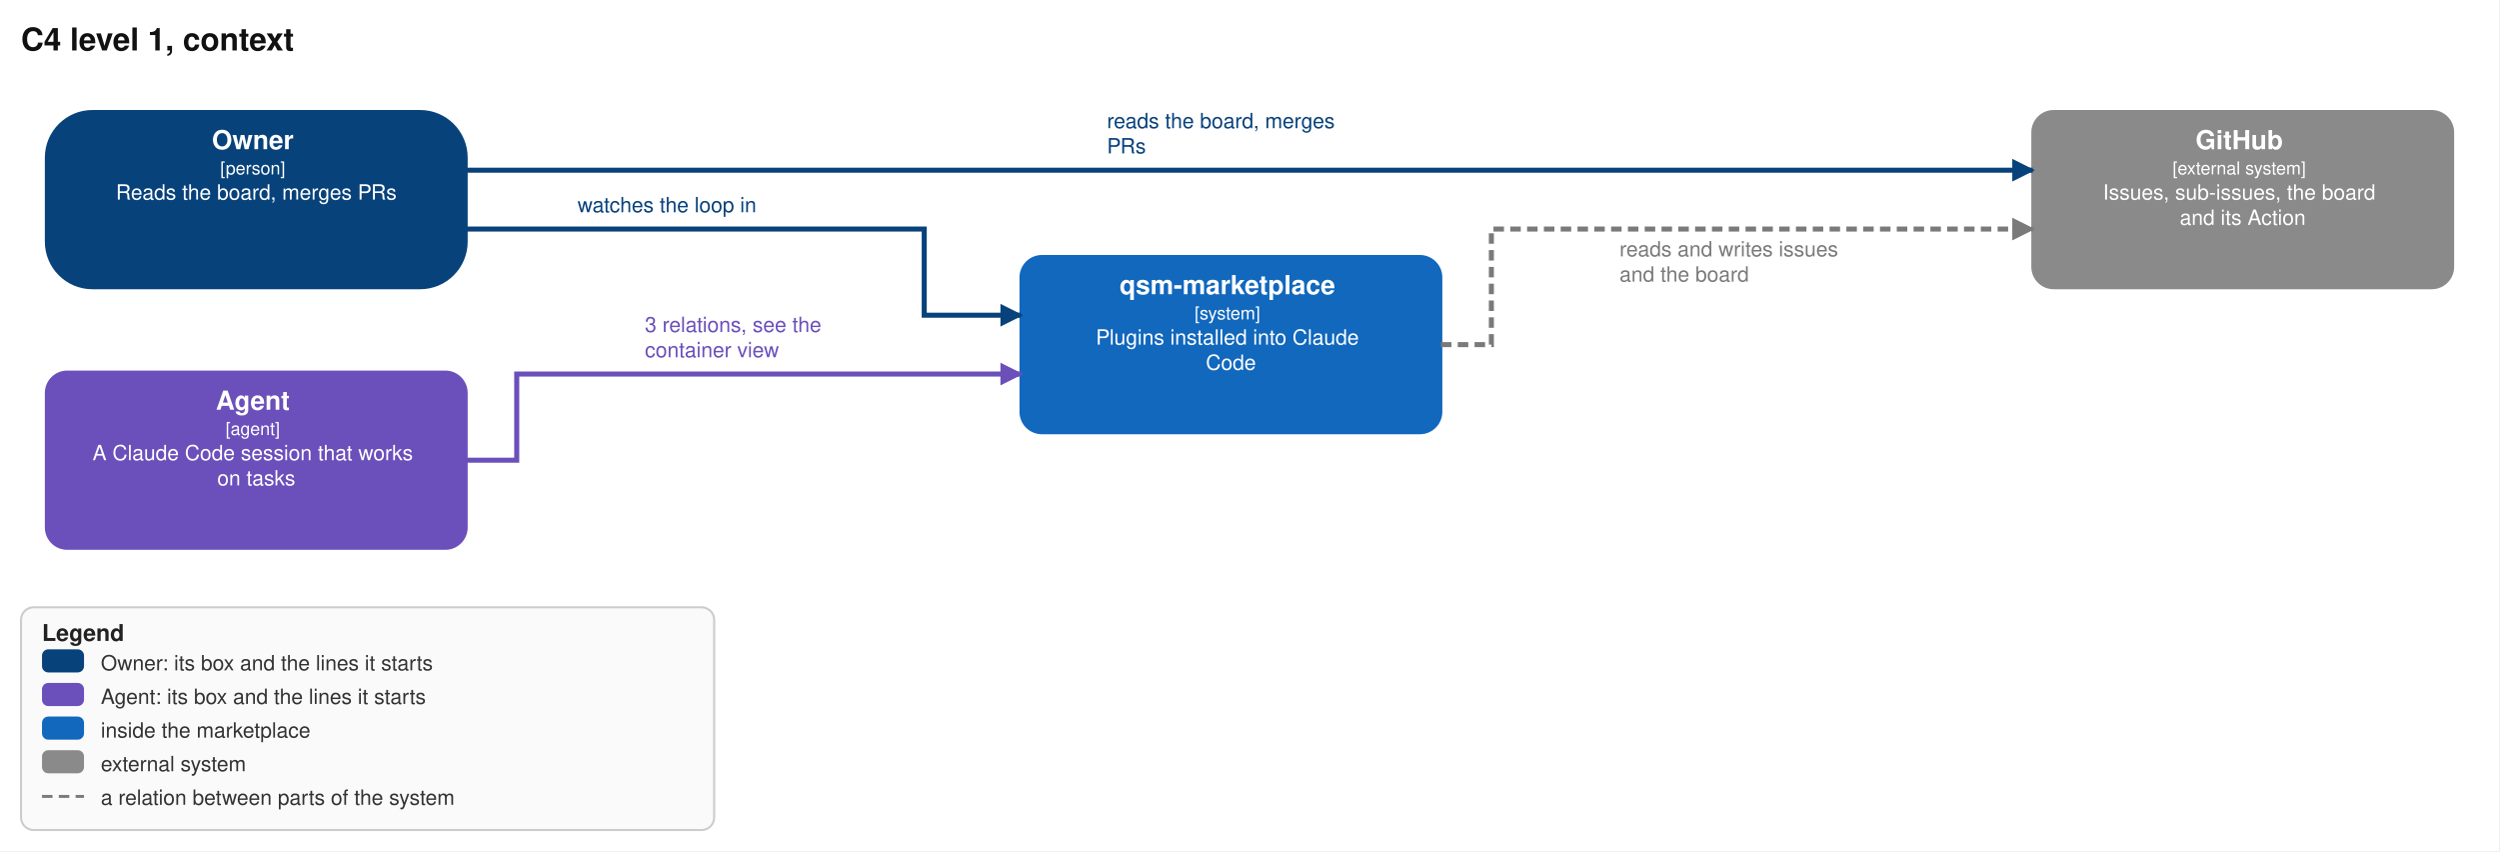
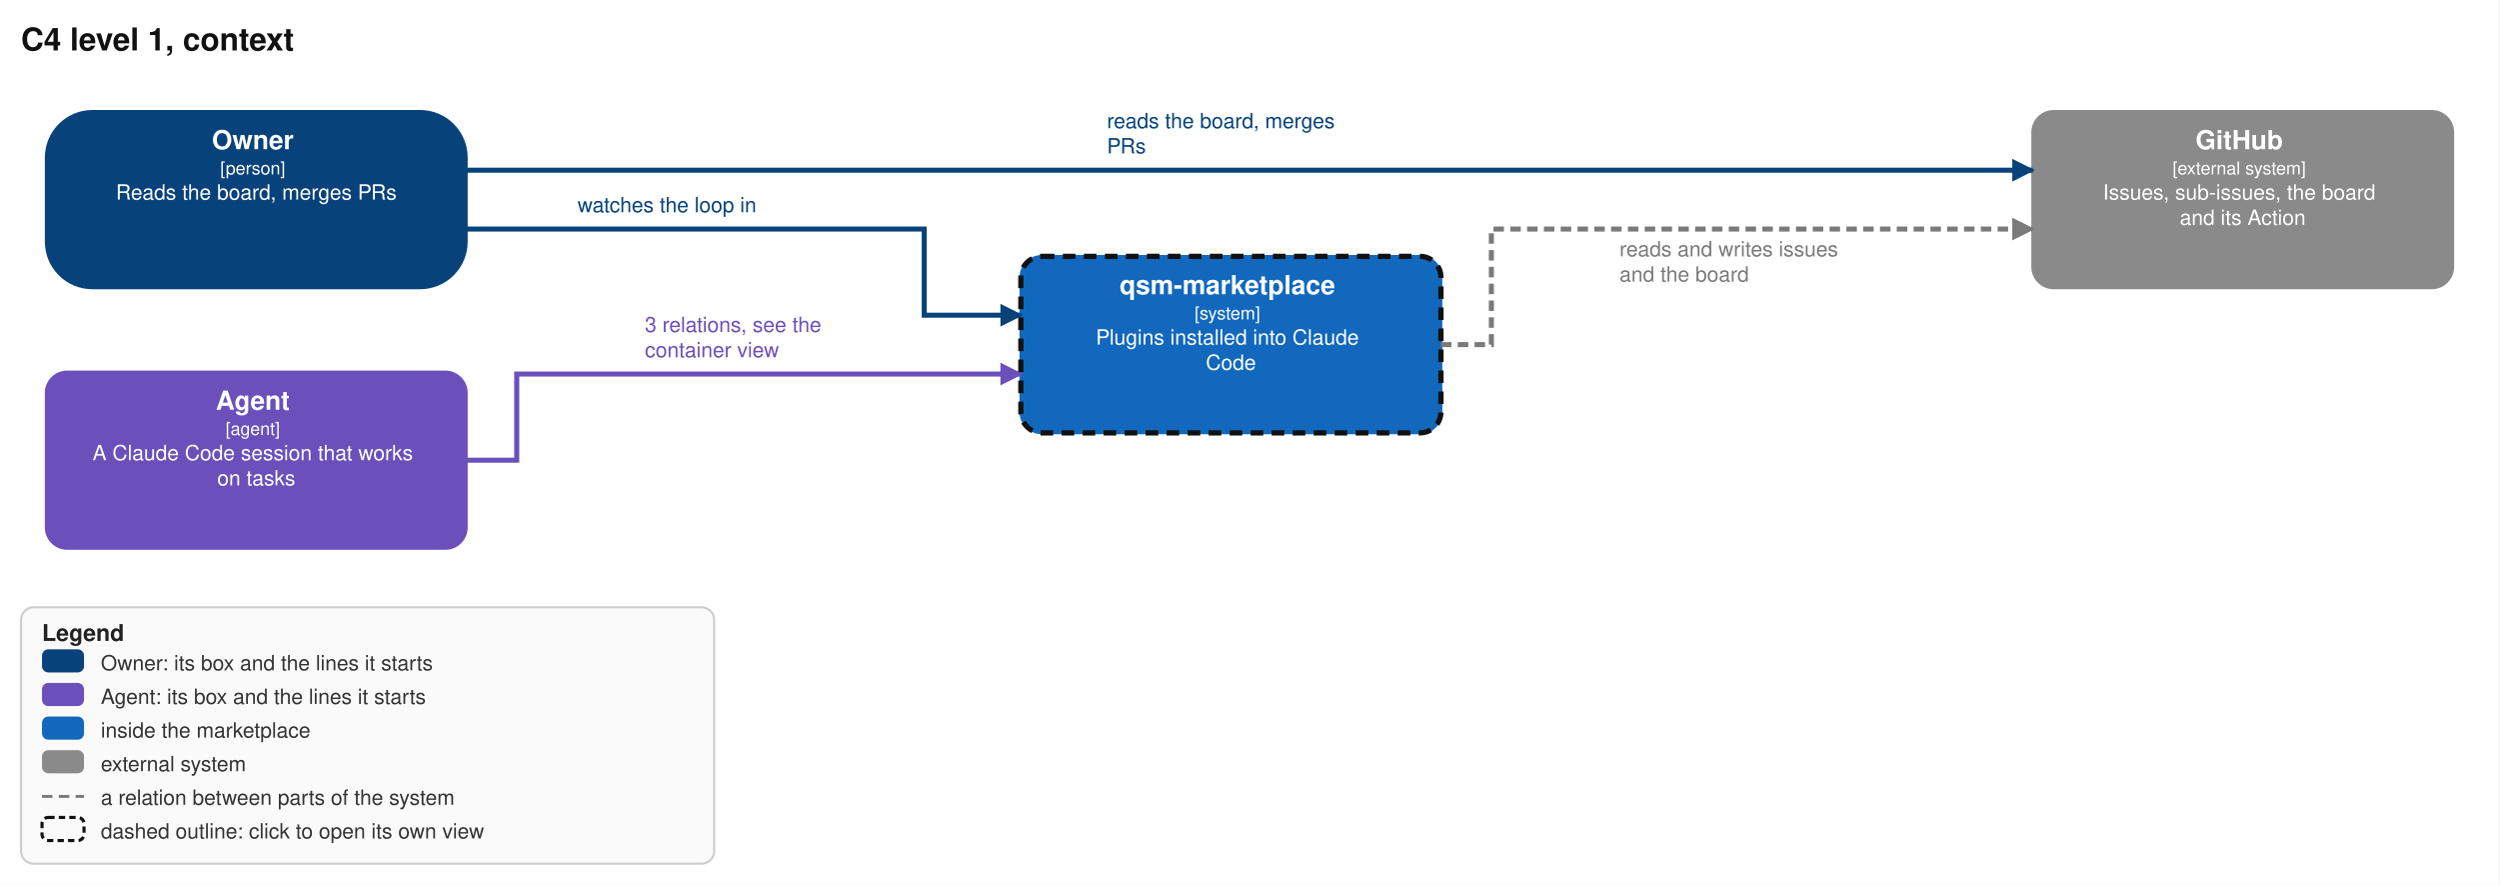
- <svg xmlns="http://www.w3.org/2000/svg" content="&lt;mxfile host=&quot;qsm-models&quot;&gt;&lt;diagram name=&quot;context&quot; id=&quot;context&quot;&gt;&lt;mxGraphModel grid=&quot;1&quot; gridSize=&quot;10&quot; page=&quot;0&quot;&gt;&lt;root&gt;&lt;mxCell id=&quot;0&quot;/&gt;&lt;mxCell id=&quot;1&quot; parent=&quot;0&quot;/&gt;&lt;object id=&quot;c2&quot; label=&quot;&amp;lt;b&amp;gt;%c4Name%&amp;lt;/b&amp;gt;&amp;lt;div&amp;gt;[%c4Type%%c4TechnologySep%%c4Technology%]&amp;lt;/div&amp;gt;&amp;lt;div style=&amp;quot;font-size:11px&amp;quot;&amp;gt;%c4Description%&amp;lt;/div&amp;gt;&quot; placeholders=&quot;1&quot; c4Type=&quot;Person&quot; c4Name=&quot;Owner&quot; c4Technology=&quot;&quot; c4TechnologySep=&quot;&quot; c4Description=&quot;Reads the board, merges PRs&quot; c4Id=&quot;owner&quot; c4Tags=&quot;&quot; c4Colour=&quot;navy&quot;&gt;&lt;mxCell style=&quot;rounded=1;whiteSpace=wrap;html=1;arcSize=26;fillColor=#08427b;strokeColor=#08427b;fontColor=#ffffff;metaEdit=1;resizable=1;&quot; vertex=&quot;1&quot; parent=&quot;1&quot;&gt;&lt;mxGeometry x=&quot;12&quot; y=&quot;13&quot; width=&quot;200&quot; height=&quot;84&quot; as=&quot;geometry&quot;/&gt;&lt;/mxCell&gt;&lt;/object&gt;&lt;object id=&quot;c3&quot; label=&quot;&amp;lt;b&amp;gt;%c4Name%&amp;lt;/b&amp;gt;&amp;lt;div&amp;gt;[%c4Type%%c4TechnologySep%%c4Technology%]&amp;lt;/div&amp;gt;&amp;lt;div style=&amp;quot;font-size:11px&amp;quot;&amp;gt;%c4Description%&amp;lt;/div&amp;gt;&quot; placeholders=&quot;1&quot; c4Type=&quot;Software System&quot; c4Name=&quot;Agent&quot; c4Technology=&quot;&quot; c4TechnologySep=&quot;&quot; c4Description=&quot;A Claude Code session that works on tasks&quot; c4Id=&quot;agent&quot; c4Tags=&quot;agent&quot; c4Colour=&quot;purple&quot;&gt;&lt;mxCell style=&quot;rounded=1;whiteSpace=wrap;html=1;arcSize=10;fillColor=#6b4fbb;strokeColor=#6b4fbb;fontColor=#ffffff;metaEdit=1;resizable=1;&quot; vertex=&quot;1&quot; parent=&quot;1&quot;&gt;&lt;mxGeometry x=&quot;12&quot; y=&quot;137&quot; width=&quot;200&quot; height=&quot;84&quot; as=&quot;geometry&quot;/&gt;&lt;/mxCell&gt;&lt;/object&gt;&lt;object id=&quot;c4&quot; label=&quot;&amp;lt;b&amp;gt;%c4Name%&amp;lt;/b&amp;gt;&amp;lt;div&amp;gt;[%c4Type%%c4TechnologySep%%c4Technology%]&amp;lt;/div&amp;gt;&amp;lt;div style=&amp;quot;font-size:11px&amp;quot;&amp;gt;%c4Description%&amp;lt;/div&amp;gt;&quot; placeholders=&quot;1&quot; c4Type=&quot;Software System&quot; c4Name=&quot;GitHub&quot; c4Technology=&quot;&quot; c4TechnologySep=&quot;&quot; c4Description=&quot;Issues, sub-issues, the board and its Action&quot; c4Id=&quot;github&quot; c4Tags=&quot;external&quot;&gt;&lt;mxCell style=&quot;rounded=1;whiteSpace=wrap;html=1;arcSize=10;fillColor=#8a8a8a;strokeColor=#8a8a8a;fontColor=#ffffff;metaEdit=1;resizable=1;&quot; vertex=&quot;1&quot; parent=&quot;1&quot;&gt;&lt;mxGeometry x=&quot;957.7&quot; y=&quot;13&quot; width=&quot;200&quot; height=&quot;84&quot; as=&quot;geometry&quot;/&gt;&lt;/mxCell&gt;&lt;/object&gt;&lt;object id=&quot;c5&quot; label=&quot;&amp;lt;b&amp;gt;%c4Name%&amp;lt;/b&amp;gt;&amp;lt;div&amp;gt;[%c4Type%%c4TechnologySep%%c4Technology%]&amp;lt;/div&amp;gt;&amp;lt;div style=&amp;quot;font-size:11px&amp;quot;&amp;gt;%c4Description%&amp;lt;/div&amp;gt;&quot; placeholders=&quot;1&quot; c4Type=&quot;Software System&quot; c4Name=&quot;qsm-marketplace&quot; c4Technology=&quot;&quot; c4TechnologySep=&quot;&quot; c4Description=&quot;Plugins installed into Claude Code&quot; c4Id=&quot;mp&quot; c4Tags=&quot;&quot;&gt;&lt;mxCell style=&quot;rounded=1;whiteSpace=wrap;html=1;arcSize=10;fillColor=#1168bd;strokeColor=#1168bd;fontColor=#ffffff;metaEdit=1;resizable=1;&quot; vertex=&quot;1&quot; parent=&quot;1&quot;&gt;&lt;mxGeometry x=&quot;476&quot; y=&quot;82&quot; width=&quot;200&quot; height=&quot;84&quot; as=&quot;geometry&quot;/&gt;&lt;/mxCell&gt;&lt;/object&gt;&lt;object id=&quot;c6&quot; label=&quot;%c4Description%&quot; placeholders=&quot;1&quot; c4Type=&quot;Relationship&quot; c4Description=&quot;reads the board, merges PRs&quot;&gt;&lt;mxCell style=&quot;edgeStyle=orthogonalEdgeStyle;rounded=1;endArrow=blockThin;endFill=1;html=1;fontSize=10;strokeColor=#08427b;fontColor=#08427b;strokeWidth=2.4;metaEdit=1;&quot; edge=&quot;1&quot; parent=&quot;1&quot; source=&quot;c2&quot; target=&quot;c4&quot;&gt;&lt;mxGeometry relative=&quot;1&quot; as=&quot;geometry&quot;&gt;&lt;Array as=&quot;points&quot;&gt;&lt;/Array&gt;&lt;/mxGeometry&gt;&lt;/mxCell&gt;&lt;/object&gt;&lt;object id=&quot;c7&quot; label=&quot;%c4Description%&quot; placeholders=&quot;1&quot; c4Type=&quot;Relationship&quot; c4Description=&quot;watches the loop in&quot;&gt;&lt;mxCell style=&quot;edgeStyle=orthogonalEdgeStyle;rounded=1;endArrow=blockThin;endFill=1;html=1;fontSize=10;strokeColor=#08427b;fontColor=#08427b;strokeWidth=2.4;metaEdit=1;&quot; edge=&quot;1&quot; parent=&quot;1&quot; source=&quot;c2&quot; target=&quot;c5&quot;&gt;&lt;mxGeometry relative=&quot;1&quot; as=&quot;geometry&quot;&gt;&lt;Array as=&quot;points&quot;&gt;&lt;mxPoint x=&quot;430&quot; y=&quot;69&quot;/&gt;&lt;mxPoint x=&quot;430&quot; y=&quot;110&quot;/&gt;&lt;/Array&gt;&lt;/mxGeometry&gt;&lt;/mxCell&gt;&lt;/object&gt;&lt;object id=&quot;c8&quot; label=&quot;%c4Description%&quot; placeholders=&quot;1&quot; c4Type=&quot;Relationship&quot; c4Description=&quot;3 relations, see the container view&quot;&gt;&lt;mxCell style=&quot;edgeStyle=orthogonalEdgeStyle;rounded=1;endArrow=blockThin;endFill=1;html=1;fontSize=10;strokeColor=#6b4fbb;fontColor=#6b4fbb;strokeWidth=2.4;metaEdit=1;&quot; edge=&quot;1&quot; parent=&quot;1&quot; source=&quot;c3&quot; target=&quot;c5&quot;&gt;&lt;mxGeometry relative=&quot;1&quot; as=&quot;geometry&quot;&gt;&lt;Array as=&quot;points&quot;&gt;&lt;mxPoint x=&quot;236&quot; y=&quot;179&quot;/&gt;&lt;mxPoint x=&quot;236&quot; y=&quot;138&quot;/&gt;&lt;/Array&gt;&lt;/mxGeometry&gt;&lt;/mxCell&gt;&lt;/object&gt;&lt;object id=&quot;c9&quot; label=&quot;%c4Description%&quot; placeholders=&quot;1&quot; c4Type=&quot;Relationship&quot; c4Description=&quot;reads and writes issues and the board&quot;&gt;&lt;mxCell style=&quot;edgeStyle=orthogonalEdgeStyle;rounded=1;endArrow=blockThin;endFill=1;html=1;fontSize=10;strokeColor=#7a7a7a;fontColor=#7a7a7a;strokeWidth=2.4;dashed=1;metaEdit=1;&quot; edge=&quot;1&quot; parent=&quot;1&quot; source=&quot;c5&quot; target=&quot;c4&quot;&gt;&lt;mxGeometry relative=&quot;1&quot; as=&quot;geometry&quot;&gt;&lt;Array as=&quot;points&quot;&gt;&lt;mxPoint x=&quot;700&quot; y=&quot;124&quot;/&gt;&lt;mxPoint x=&quot;700&quot; y=&quot;69&quot;/&gt;&lt;/Array&gt;&lt;/mxGeometry&gt;&lt;/mxCell&gt;&lt;/object&gt;&lt;/root&gt;&lt;/mxGraphModel&gt;&lt;/diagram&gt;&lt;/mxfile&gt;" width="1189.7" height="405" viewBox="-10 -40 1189.7 405" font-family="Helvetica, Arial, sans-serif">
+ <svg xmlns="http://www.w3.org/2000/svg" content="&lt;mxfile host=&quot;qsm-models&quot;&gt;&lt;diagram name=&quot;context&quot; id=&quot;context&quot;&gt;&lt;mxGraphModel grid=&quot;1&quot; gridSize=&quot;10&quot; page=&quot;0&quot;&gt;&lt;root&gt;&lt;mxCell id=&quot;0&quot;/&gt;&lt;mxCell id=&quot;1&quot; parent=&quot;0&quot;/&gt;&lt;object id=&quot;c2&quot; label=&quot;&amp;lt;b&amp;gt;%c4Name%&amp;lt;/b&amp;gt;&amp;lt;div&amp;gt;[%c4Type%%c4TechnologySep%%c4Technology%]&amp;lt;/div&amp;gt;&amp;lt;div style=&amp;quot;font-size:11px&amp;quot;&amp;gt;%c4Description%&amp;lt;/div&amp;gt;&quot; placeholders=&quot;1&quot; c4Type=&quot;Person&quot; c4Name=&quot;Owner&quot; c4Technology=&quot;&quot; c4TechnologySep=&quot;&quot; c4Description=&quot;Reads the board, merges PRs&quot; c4Id=&quot;owner&quot; c4Tags=&quot;&quot; c4Colour=&quot;navy&quot;&gt;&lt;mxCell style=&quot;rounded=1;whiteSpace=wrap;html=1;arcSize=26;fillColor=#08427b;strokeColor=#08427b;fontColor=#ffffff;metaEdit=1;resizable=1;&quot; vertex=&quot;1&quot; parent=&quot;1&quot;&gt;&lt;mxGeometry x=&quot;12&quot; y=&quot;13&quot; width=&quot;200&quot; height=&quot;84&quot; as=&quot;geometry&quot;/&gt;&lt;/mxCell&gt;&lt;/object&gt;&lt;object id=&quot;c3&quot; label=&quot;&amp;lt;b&amp;gt;%c4Name%&amp;lt;/b&amp;gt;&amp;lt;div&amp;gt;[%c4Type%%c4TechnologySep%%c4Technology%]&amp;lt;/div&amp;gt;&amp;lt;div style=&amp;quot;font-size:11px&amp;quot;&amp;gt;%c4Description%&amp;lt;/div&amp;gt;&quot; placeholders=&quot;1&quot; c4Type=&quot;Software System&quot; c4Name=&quot;Agent&quot; c4Technology=&quot;&quot; c4TechnologySep=&quot;&quot; c4Description=&quot;A Claude Code session that works on tasks&quot; c4Id=&quot;agent&quot; c4Tags=&quot;agent&quot; c4Colour=&quot;purple&quot;&gt;&lt;mxCell style=&quot;rounded=1;whiteSpace=wrap;html=1;arcSize=10;fillColor=#6b4fbb;strokeColor=#6b4fbb;fontColor=#ffffff;metaEdit=1;resizable=1;&quot; vertex=&quot;1&quot; parent=&quot;1&quot;&gt;&lt;mxGeometry x=&quot;12&quot; y=&quot;137&quot; width=&quot;200&quot; height=&quot;84&quot; as=&quot;geometry&quot;/&gt;&lt;/mxCell&gt;&lt;/object&gt;&lt;object id=&quot;c4&quot; label=&quot;&amp;lt;b&amp;gt;%c4Name%&amp;lt;/b&amp;gt;&amp;lt;div&amp;gt;[%c4Type%%c4TechnologySep%%c4Technology%]&amp;lt;/div&amp;gt;&amp;lt;div style=&amp;quot;font-size:11px&amp;quot;&amp;gt;%c4Description%&amp;lt;/div&amp;gt;&quot; placeholders=&quot;1&quot; c4Type=&quot;Software System&quot; c4Name=&quot;GitHub&quot; c4Technology=&quot;&quot; c4TechnologySep=&quot;&quot; c4Description=&quot;Issues, sub-issues, the board and its Action&quot; c4Id=&quot;github&quot; c4Tags=&quot;external&quot;&gt;&lt;mxCell style=&quot;rounded=1;whiteSpace=wrap;html=1;arcSize=10;fillColor=#8a8a8a;strokeColor=#8a8a8a;fontColor=#ffffff;metaEdit=1;resizable=1;&quot; vertex=&quot;1&quot; parent=&quot;1&quot;&gt;&lt;mxGeometry x=&quot;957.7&quot; y=&quot;13&quot; width=&quot;200&quot; height=&quot;84&quot; as=&quot;geometry&quot;/&gt;&lt;/mxCell&gt;&lt;/object&gt;&lt;object id=&quot;c5&quot; label=&quot;&amp;lt;b&amp;gt;%c4Name%&amp;lt;/b&amp;gt;&amp;lt;div&amp;gt;[%c4Type%%c4TechnologySep%%c4Technology%]&amp;lt;/div&amp;gt;&amp;lt;div style=&amp;quot;font-size:11px&amp;quot;&amp;gt;%c4Description%&amp;lt;/div&amp;gt;&quot; placeholders=&quot;1&quot; c4Type=&quot;Software System&quot; c4Name=&quot;qsm-marketplace&quot; c4Technology=&quot;&quot; c4TechnologySep=&quot;&quot; c4Description=&quot;Plugins installed into Claude Code&quot; c4Id=&quot;mp&quot; c4Tags=&quot;&quot;&gt;&lt;mxCell style=&quot;rounded=1;whiteSpace=wrap;html=1;arcSize=10;fillColor=#1168bd;strokeColor=#1168bd;fontColor=#ffffff;metaEdit=1;resizable=1;&quot; vertex=&quot;1&quot; parent=&quot;1&quot;&gt;&lt;mxGeometry x=&quot;476&quot; y=&quot;82&quot; width=&quot;200&quot; height=&quot;84&quot; as=&quot;geometry&quot;/&gt;&lt;/mxCell&gt;&lt;/object&gt;&lt;object id=&quot;c6&quot; label=&quot;%c4Description%&quot; placeholders=&quot;1&quot; c4Type=&quot;Relationship&quot; c4Description=&quot;reads the board, merges PRs&quot;&gt;&lt;mxCell style=&quot;edgeStyle=orthogonalEdgeStyle;rounded=1;endArrow=blockThin;endFill=1;html=1;fontSize=10;strokeColor=#08427b;fontColor=#08427b;strokeWidth=2.4;metaEdit=1;&quot; edge=&quot;1&quot; parent=&quot;1&quot; source=&quot;c2&quot; target=&quot;c4&quot;&gt;&lt;mxGeometry relative=&quot;1&quot; as=&quot;geometry&quot;&gt;&lt;Array as=&quot;points&quot;&gt;&lt;/Array&gt;&lt;/mxGeometry&gt;&lt;/mxCell&gt;&lt;/object&gt;&lt;object id=&quot;c7&quot; label=&quot;%c4Description%&quot; placeholders=&quot;1&quot; c4Type=&quot;Relationship&quot; c4Description=&quot;watches the loop in&quot;&gt;&lt;mxCell style=&quot;edgeStyle=orthogonalEdgeStyle;rounded=1;endArrow=blockThin;endFill=1;html=1;fontSize=10;strokeColor=#08427b;fontColor=#08427b;strokeWidth=2.4;metaEdit=1;&quot; edge=&quot;1&quot; parent=&quot;1&quot; source=&quot;c2&quot; target=&quot;c5&quot;&gt;&lt;mxGeometry relative=&quot;1&quot; as=&quot;geometry&quot;&gt;&lt;Array as=&quot;points&quot;&gt;&lt;mxPoint x=&quot;430&quot; y=&quot;69&quot;/&gt;&lt;mxPoint x=&quot;430&quot; y=&quot;110&quot;/&gt;&lt;/Array&gt;&lt;/mxGeometry&gt;&lt;/mxCell&gt;&lt;/object&gt;&lt;object id=&quot;c8&quot; label=&quot;%c4Description%&quot; placeholders=&quot;1&quot; c4Type=&quot;Relationship&quot; c4Description=&quot;3 relations, see the container view&quot;&gt;&lt;mxCell style=&quot;edgeStyle=orthogonalEdgeStyle;rounded=1;endArrow=blockThin;endFill=1;html=1;fontSize=10;strokeColor=#6b4fbb;fontColor=#6b4fbb;strokeWidth=2.4;metaEdit=1;&quot; edge=&quot;1&quot; parent=&quot;1&quot; source=&quot;c3&quot; target=&quot;c5&quot;&gt;&lt;mxGeometry relative=&quot;1&quot; as=&quot;geometry&quot;&gt;&lt;Array as=&quot;points&quot;&gt;&lt;mxPoint x=&quot;236&quot; y=&quot;179&quot;/&gt;&lt;mxPoint x=&quot;236&quot; y=&quot;138&quot;/&gt;&lt;/Array&gt;&lt;/mxGeometry&gt;&lt;/mxCell&gt;&lt;/object&gt;&lt;object id=&quot;c9&quot; label=&quot;%c4Description%&quot; placeholders=&quot;1&quot; c4Type=&quot;Relationship&quot; c4Description=&quot;reads and writes issues and the board&quot;&gt;&lt;mxCell style=&quot;edgeStyle=orthogonalEdgeStyle;rounded=1;endArrow=blockThin;endFill=1;html=1;fontSize=10;strokeColor=#7a7a7a;fontColor=#7a7a7a;strokeWidth=2.4;dashed=1;metaEdit=1;&quot; edge=&quot;1&quot; parent=&quot;1&quot; source=&quot;c5&quot; target=&quot;c4&quot;&gt;&lt;mxGeometry relative=&quot;1&quot; as=&quot;geometry&quot;&gt;&lt;Array as=&quot;points&quot;&gt;&lt;mxPoint x=&quot;700&quot; y=&quot;124&quot;/&gt;&lt;mxPoint x=&quot;700&quot; y=&quot;69&quot;/&gt;&lt;/Array&gt;&lt;/mxGeometry&gt;&lt;/mxCell&gt;&lt;/object&gt;&lt;/root&gt;&lt;/mxGraphModel&gt;&lt;/diagram&gt;&lt;/mxfile&gt;" width="1189.7" height="421" viewBox="-10 -40 1189.7 421" font-family="Helvetica, Arial, sans-serif">
  <defs>
    <marker id="a08427b" viewBox="0 0 10 10" refX="9" refY="5" markerWidth="4.5" markerHeight="4.5" orient="auto">
      <path d="M0,0L10,5L0,10z" fill="#08427b" />
    </marker>
    <marker id="a6b4fbb" viewBox="0 0 10 10" refX="9" refY="5" markerWidth="4.5" markerHeight="4.5" orient="auto">
      <path d="M0,0L10,5L0,10z" fill="#6b4fbb" />
    </marker>
    <marker id="ac2410c" viewBox="0 0 10 10" refX="9" refY="5" markerWidth="4.5" markerHeight="4.5" orient="auto">
      <path d="M0,0L10,5L0,10z" fill="#c2410c" />
    </marker>
    <marker id="a15803d" viewBox="0 0 10 10" refX="9" refY="5" markerWidth="4.5" markerHeight="4.5" orient="auto">
      <path d="M0,0L10,5L0,10z" fill="#15803d" />
    </marker>
    <marker id="a0f766e" viewBox="0 0 10 10" refX="9" refY="5" markerWidth="4.5" markerHeight="4.5" orient="auto">
      <path d="M0,0L10,5L0,10z" fill="#0f766e" />
    </marker>
    <marker id="ab91c1c" viewBox="0 0 10 10" refX="9" refY="5" markerWidth="4.5" markerHeight="4.5" orient="auto">
      <path d="M0,0L10,5L0,10z" fill="#b91c1c" />
    </marker>
    <marker id="a7a7a7a" viewBox="0 0 10 10" refX="9" refY="5" markerWidth="4.5" markerHeight="4.5" orient="auto">
      <path d="M0,0L10,5L0,10z" fill="#7a7a7a" />
    </marker>
  </defs>
-   <rect x="-10" y="-40" width="1189.7" height="405" fill="#ffffff" />
+   <rect x="-10" y="-40" width="1189.7" height="421" fill="#ffffff" />
  <text x="0" y="-16" font-size="15" font-weight="bold" fill="#111111">C4 level 1, context</text>
  <rect x="12" y="13" width="200" height="84" rx="22" fill="#08427b" stroke="#08427b" stroke-width="1.3" />
  <text x="112" y="31" text-anchor="middle" fill="#ffffff">
    <tspan font-size="12.5" font-weight="bold">Owner</tspan>
    <tspan x="112" dy="12" font-size="8.5">[person]</tspan>
    <tspan x="112" dy="12" font-size="10">Reads the board, merges PRs</tspan>
  </text>
  <rect x="12" y="137" width="200" height="84" rx="10" fill="#6b4fbb" stroke="#6b4fbb" stroke-width="1.3" />
  <text x="112" y="155" text-anchor="middle" fill="#ffffff">
    <tspan font-size="12.5" font-weight="bold">Agent</tspan>
    <tspan x="112" dy="12" font-size="8.5">[agent]</tspan>
    <tspan x="112" dy="12" font-size="10">A Claude Code session that works</tspan>
    <tspan x="112" dy="12" font-size="10">on tasks</tspan>
  </text>
  <rect x="957.7" y="13" width="200" height="84" rx="10" fill="#8a8a8a" stroke="#8a8a8a" stroke-width="1.3" />
  <text x="1057.7" y="31" text-anchor="middle" fill="#ffffff">
    <tspan font-size="12.5" font-weight="bold">GitHub</tspan>
    <tspan x="1057.7" dy="12" font-size="8.5">[external system]</tspan>
    <tspan x="1057.7" dy="12" font-size="10">Issues, sub-issues, the board</tspan>
    <tspan x="1057.7" dy="12" font-size="10">and its Action</tspan>
  </text>
  <rect x="476" y="82" width="200" height="84" rx="10" fill="#1168bd" stroke="#1168bd" stroke-width="1.3" />
  <text x="576" y="100" text-anchor="middle" fill="#ffffff">
    <tspan font-size="12.5" font-weight="bold">qsm-marketplace</tspan>
    <tspan x="576" dy="12" font-size="8.5">[system]</tspan>
    <tspan x="576" dy="12" font-size="10">Plugins installed into Claude</tspan>
    <tspan x="576" dy="12" font-size="10">Code</tspan>
  </text>
  <polyline points="212,41 957.7,41" fill="none" stroke="#08427b" stroke-width="2.4" marker-end="url(#a08427b)" />
  <polyline points="212,69 430,69 430,110 476,110" fill="none" stroke="#08427b" stroke-width="2.4" marker-end="url(#a08427b)" />
  <polyline points="212,179 236,179 236,138 476,138" fill="none" stroke="#6b4fbb" stroke-width="2.4" marker-end="url(#a6b4fbb)" />
  <polyline points="676,124 700,124 700,69 957.7,69" fill="none" stroke="#7a7a7a" stroke-width="2.4" stroke-dasharray="5 3" marker-end="url(#a7a7a7a)" />
  <rect x="514" y="11" width="141.7" height="26" rx="2" fill="#ffffff" />
  <text x="517" y="21" font-size="10" fill="#08427b">
    <tspan x="517" dy="0">reads the board, merges</tspan>
    <tspan x="517" dy="12">PRs</tspan>
  </text>
  <rect x="261.95" y="51" width="118.1" height="14" rx="2" fill="#ffffff" />
  <text x="264.95" y="61" font-size="10" fill="#08427b">
    <tspan x="264.95" dy="0">watches the loop in</tspan>
  </text>
  <rect x="294" y="108" width="124" height="26" rx="2" fill="#ffffff" />
  <text x="297" y="118" font-size="10" fill="#6b4fbb">
    <tspan x="297" dy="0">3 relations, see the</tspan>
    <tspan x="297" dy="12">container view</tspan>
  </text>
  <rect x="758" y="72" width="141.7" height="26" rx="2" fill="#ffffff" />
  <text x="761" y="82" font-size="10" fill="#7a7a7a">
    <tspan x="761" dy="0">reads and writes issues</tspan>
    <tspan x="761" dy="12">and the board</tspan>
  </text>
-   <rect x="0" y="249" width="330" height="106" rx="6" fill="#fafafa" stroke="#cccccc" />
+   <rect x="0" y="249" width="330" height="122" rx="6" fill="#fafafa" stroke="#cccccc" />
  <text x="10" y="265" font-size="11" font-weight="bold" fill="#222222">Legend</text>
  <rect x="10" y="269" width="20" height="11" rx="3" fill="#08427b" />
  <text x="38" y="279" font-size="10" fill="#333333">Owner: its box and the lines it starts</text>
  <rect x="10" y="285" width="20" height="11" rx="3" fill="#6b4fbb" />
  <text x="38" y="295" font-size="10" fill="#333333">Agent: its box and the lines it starts</text>
  <rect x="10" y="301" width="20" height="11" rx="3" fill="#1168bd" />
  <text x="38" y="311" font-size="10" fill="#333333">inside the marketplace</text>
  <rect x="10" y="317" width="20" height="11" rx="3" fill="#8a8a8a" />
  <text x="38" y="327" font-size="10" fill="#333333">external system</text>
  <line x1="10" y1="339" x2="30" y2="339" stroke="#7a7a7a" stroke-width="1.4" stroke-dasharray="5 3" />
  <text x="38" y="343" font-size="10" fill="#333333">a relation between parts of the system</text>
+   <rect x="10" y="349" width="20" height="11" rx="3" fill="none" stroke="#111111" stroke-width="1.5" stroke-dasharray="3 2" />
+   <text x="38" y="359" font-size="10" fill="#333333">dashed outline: click to open its own view</text>
+   <g class="zoom-links">
+     <a href="task-store.containers.drawio.svg">
+       <rect x="476" y="82" width="200" height="84" rx="10" fill="#ffffff" fill-opacity="0" stroke="#111111" stroke-width="2.5" stroke-dasharray="6 4" style="cursor: pointer" />
+     </a>
+   </g>
</svg>
